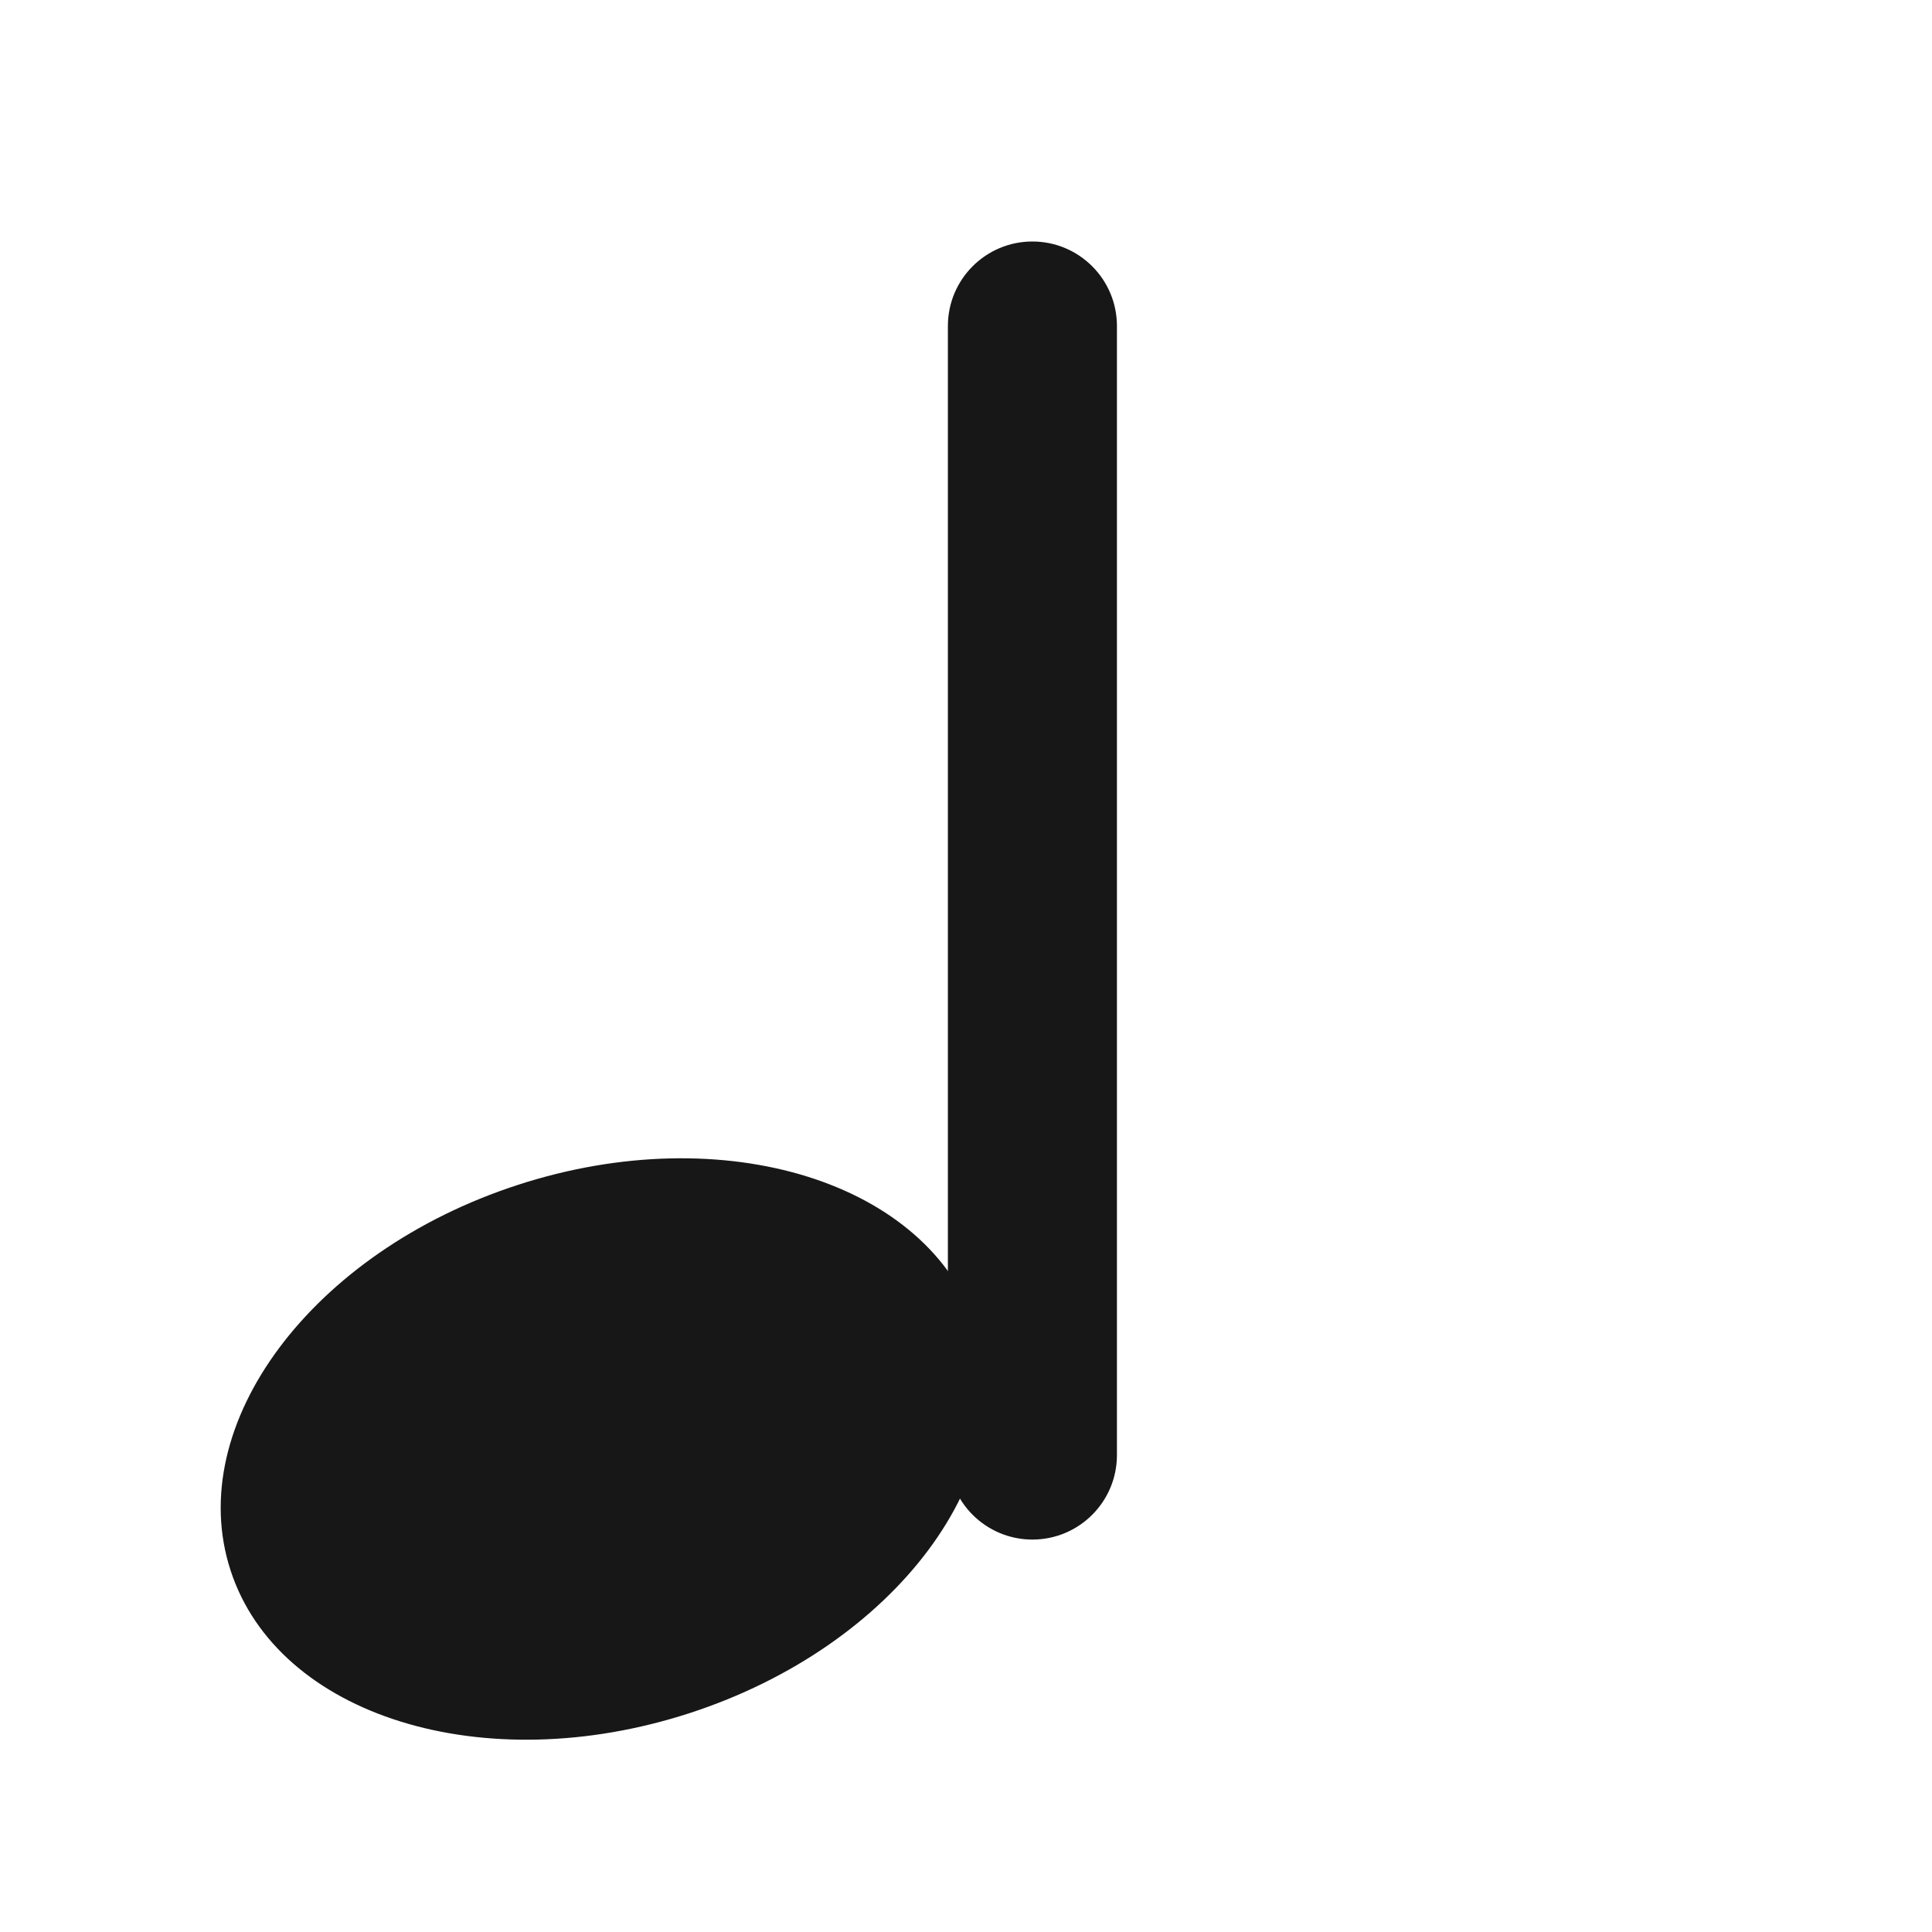
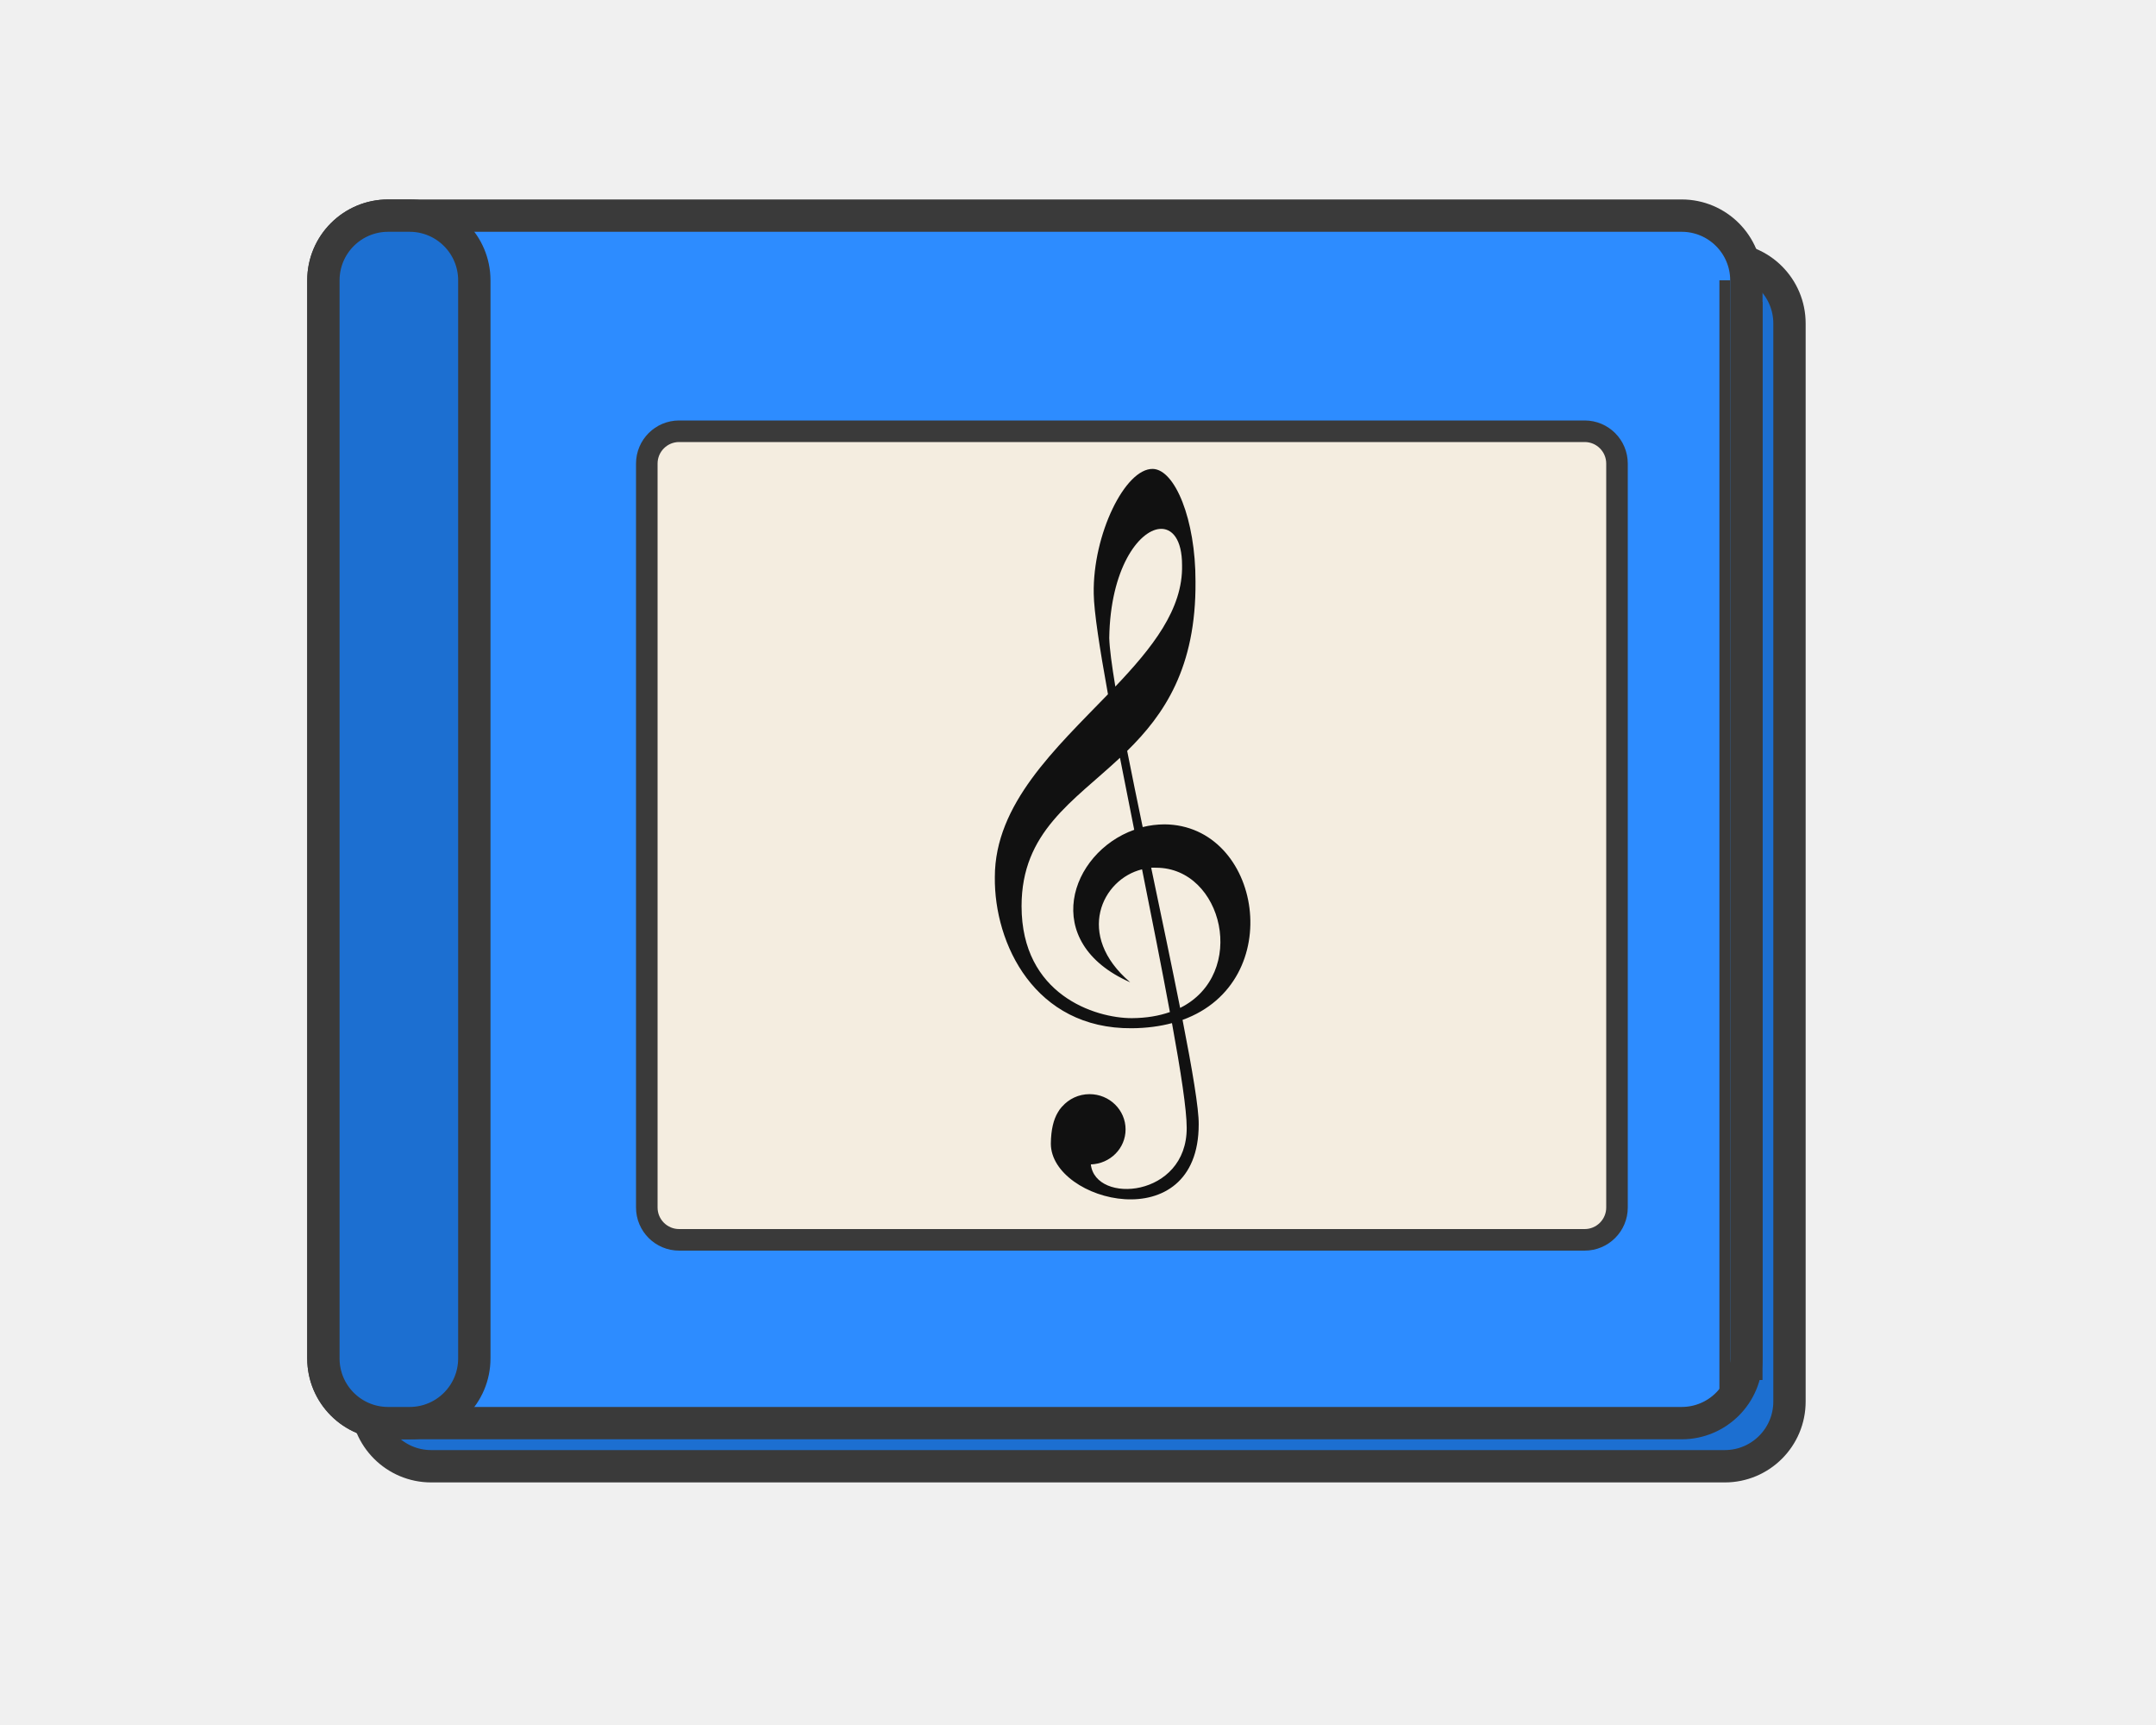
- <svg xmlns="http://www.w3.org/2000/svg" viewBox="0 0 32 32">
-   <rect width="32" height="32" fill="#ffffff" />
-   <ellipse cx="10" cy="24" rx="6.5" ry="4.6" transform="rotate(-18 10 24)" fill="#171717" />
-   <rect x="15.7" y="4" width="2.8" height="21.5" rx="1.4" fill="#171717" />
+ <svg xmlns="http://www.w3.org/2000/svg" viewBox="0 0 200 160">
+   <rect x="34" y="24" width="132" height="112" rx="6" fill="#1c6fd1" stroke="#3a3a3a" stroke-width="3" />
+   <rect x="30" y="20" width="132" height="112" rx="6" fill="#2d8cff" stroke="#3a3a3a" stroke-width="3" />
+   <rect x="30" y="20" width="14" height="112" rx="6" fill="#1c6fd1" stroke="#3a3a3a" stroke-width="3" />
+   <rect x="60" y="40" width="90" height="75" rx="3" fill="#f4ede0" stroke="#3a3a3a" stroke-width="2" />
+   <g transform="translate(82.4,41) scale(0.475)">
+     <path d="m51.688 5.25c-5.427-0.141-11.774 12.818-11.563 24.375 0.049 3.52 1.16 10.659 2.781 19.625-10.223 10.581-22.094 21.44-22.094 35.688-0.163 13.057 7.817 29.692 26.75 29.532 2.906-0.02 5.521-0.38 7.844-1 1.731 9.49 2.882 16.98 2.875 20.44 0.061 13.64-17.86 14.99-18.719 7.15 3.777-0.13 6.782-3.13 6.782-6.84 0-3.79-3.138-6.88-7.032-6.88-2.141 0-4.049 0.94-5.343 2.41-0.03 0.03-0.065 0.06-0.094 0.09-0.292 0.31-0.538 0.68-0.781 1.1-0.798 1.35-1.316 3.29-1.344 6.06 0 11.42 28.875 18.77 28.875-3.75 0.045-3.03-1.258-10.72-3.156-20.41 20.603-7.45 15.427-38.04-3.531-38.184-1.47 0.015-2.887 0.186-4.25 0.532-1.08-5.197-2.122-10.241-3.032-14.876 7.199-7.071 13.485-16.224 13.344-33.093 0.022-12.114-4.014-21.828-8.312-21.969zm1.281 11.719c2.456-0.237 4.406 2.043 4.406 7.062 0.199 8.62-5.84 16.148-13.031 23.719-0.688-4.147-1.139-7.507-1.188-9.5 0.204-13.466 5.719-20.886 9.813-21.281zm-7.719 44.687c0.877 4.515 1.824 9.272 2.781 14.063-12.548 4.464-18.57 21.954-0.781 29.781-10.843-9.231-5.506-20.158 2.312-22.062 1.966 9.816 3.886 19.502 5.438 27.872-2.107 0.74-4.566 1.17-7.438 1.19-7.181 0-21.531-4.57-21.531-21.875 0-14.494 10.047-20.384 19.219-28.969zm6.094 21.469c0.313-0.019 0.652-0.011 0.968 0 13.063 0 17.99 20.745 4.688 27.375-1.655-8.32-3.662-17.86-5.656-27.375z" fill="#111111" />
+   </g>
+   <g stroke="#3a3a3a" stroke-width="1">
+     <line x1="160" y1="26" x2="160" y2="130" />
+     <line x1="163" y1="28" x2="163" y2="128" />
+   </g>
</svg>
